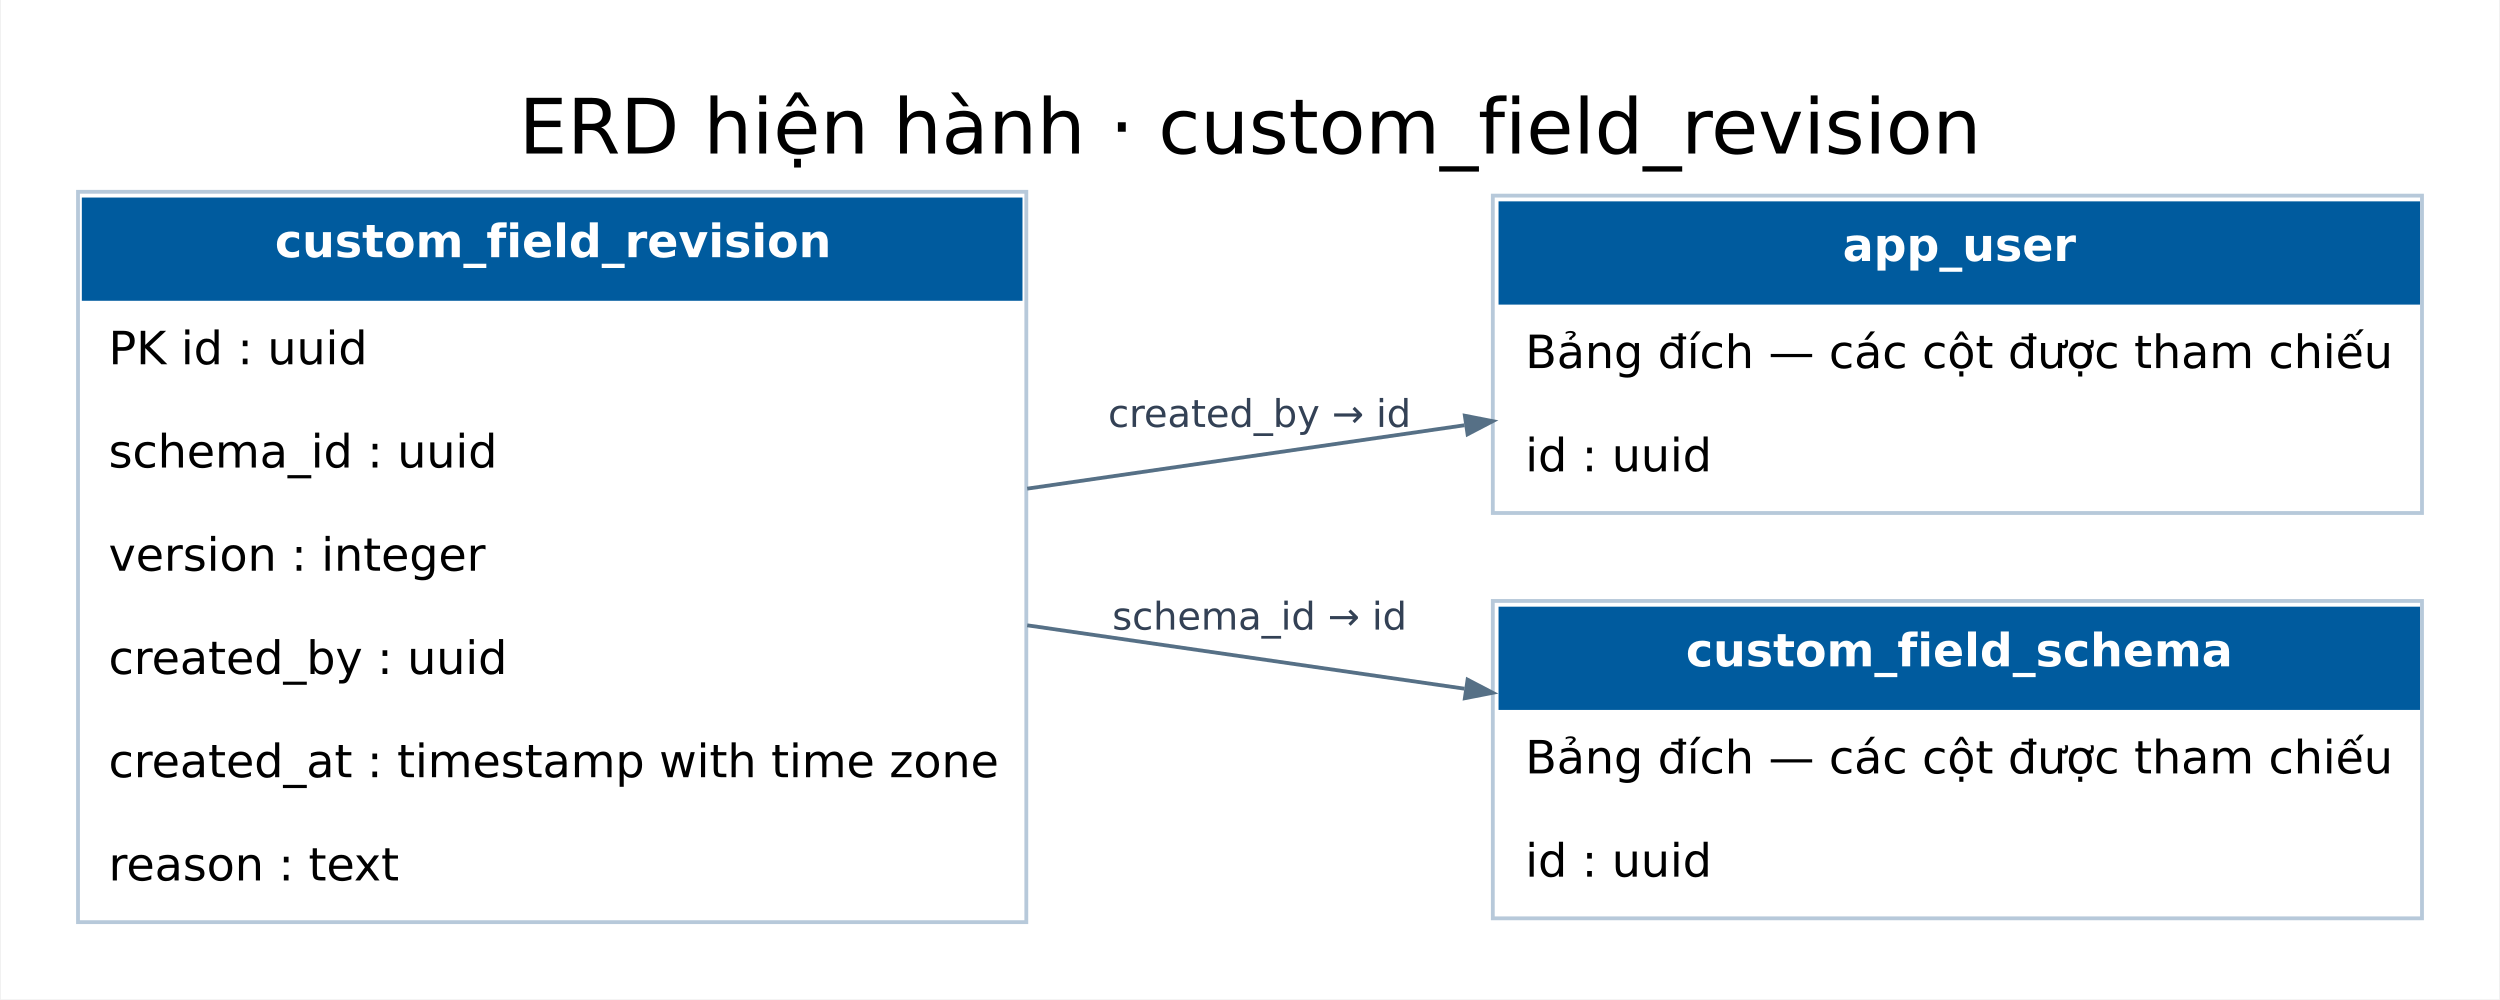
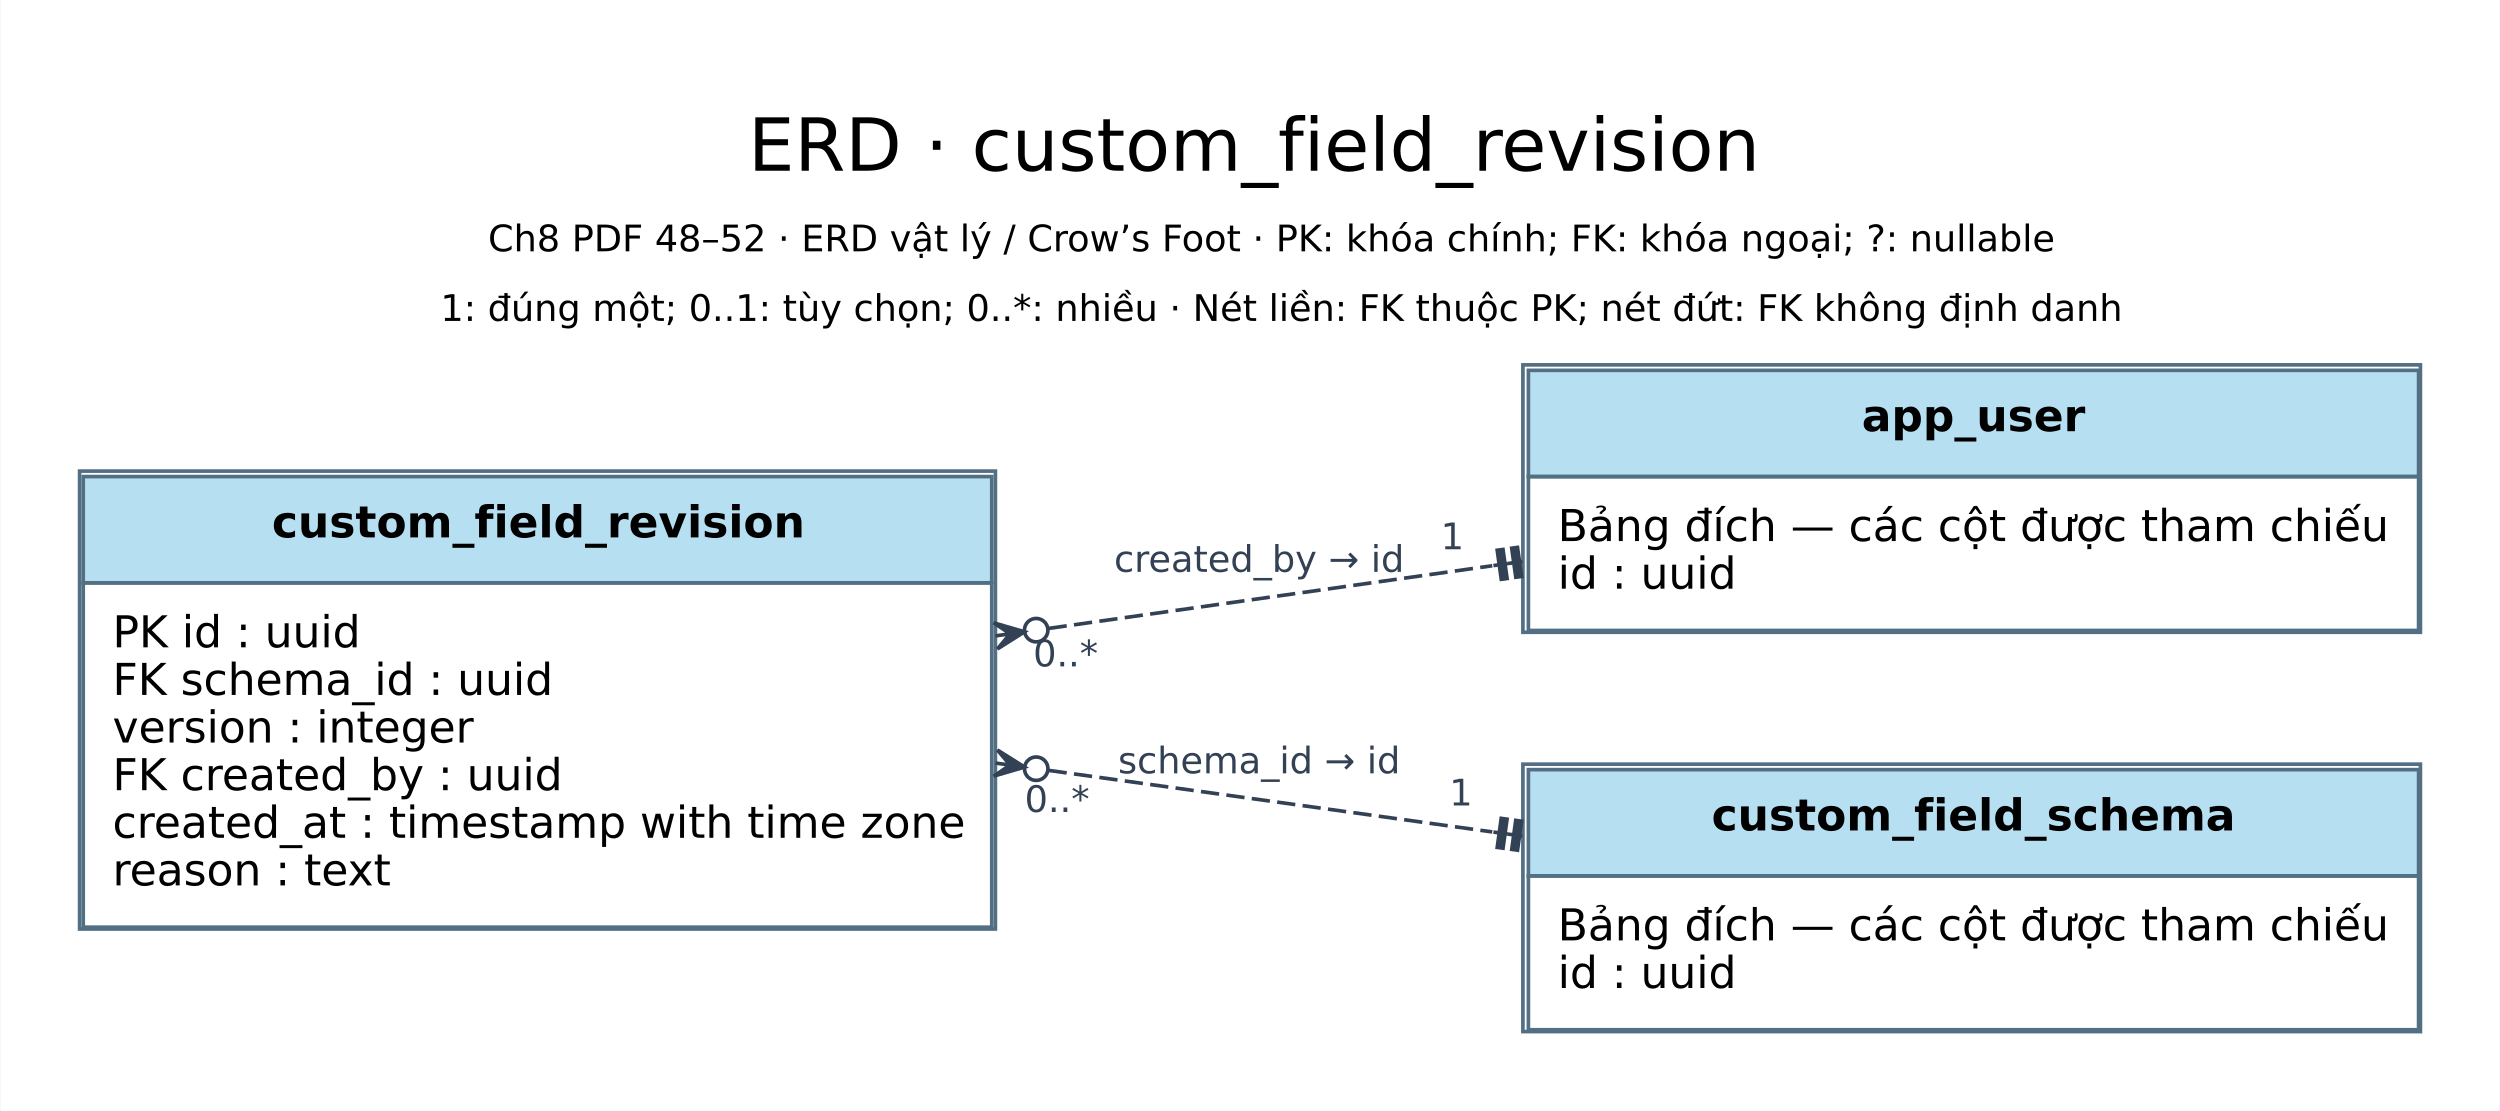
- <svg xmlns="http://www.w3.org/2000/svg" width="653pt" height="261pt" viewBox="0.00 0.00 653.32 261.32">
-   <g id="graph0" class="graph" transform="scale(1 1) rotate(0) translate(20.16 241.16)">
-     <polygon fill="white" stroke="transparent" points="-20.16,20.16 -20.16,-241.16 633.16,-241.16 633.16,20.16 -20.16,20.16" />
-     <text text-anchor="middle" x="306.5" y="-201" font-family="DejaVu Sans" font-size="20.00">ERD hiện hành · custom_field_revision</text>
+ <svg xmlns="http://www.w3.org/2000/svg" width="682pt" height="303pt" viewBox="0.00 0.00 682.20 303.20">
+   <g id="graph0" class="graph" transform="scale(1 1) rotate(0) translate(21.6 281.6)">
+     <polygon fill="white" stroke="transparent" points="-21.6,21.6 -21.6,-281.6 660.6,-281.6 660.6,21.6 -21.6,21.6" />
+     <text text-anchor="start" x="182.5" y="-235" font-family="DejaVu Sans" font-size="20.00">ERD · custom_field_revision</text>
+     <text text-anchor="start" x="111.5" y="-213" font-family="DejaVu Sans" font-size="10.00">Ch8 PDF 48–52 · ERD vật lý / Crow’s Foot · PK: khóa chính; FK: khóa ngoại; ?: nullable</text>
+     <text text-anchor="start" x="98.5" y="-194" font-family="DejaVu Sans" font-size="10.00">1: đúng một; 0..1: tùy chọn; 0..*: nhiều · Nét liền: FK thuộc PK; nét đứt: FK không định danh</text>
    <g id="node1" class="node">
-       <polygon fill="#005b9e" stroke="transparent" points="1,-162.5 1,-189.5 247,-189.5 247,-162.5 1,-162.5" />
-       <text text-anchor="start" x="51.5" y="-173.9" font-family="DejaVu Sans" font-weight="bold" font-size="12.00" fill="white">custom_field_revision</text>
-       <text text-anchor="start" x="8" y="-145.9" font-family="DejaVu Sans" font-size="12.00">PK id : uuid</text>
-       <text text-anchor="start" x="8" y="-118.9" font-family="DejaVu Sans" font-size="12.00">schema_id : uuid</text>
-       <text text-anchor="start" x="8" y="-91.9" font-family="DejaVu Sans" font-size="12.00">version : integer</text>
-       <text text-anchor="start" x="8" y="-64.9" font-family="DejaVu Sans" font-size="12.00">created_by : uuid</text>
-       <text text-anchor="start" x="8" y="-37.9" font-family="DejaVu Sans" font-size="12.00">created_at : timestamp with time zone</text>
-       <text text-anchor="start" x="8" y="-10.9" font-family="DejaVu Sans" font-size="12.00">reason : text</text>
-       <polygon fill="none" stroke="#b7c9da" points="0,0 0,-191 248,-191 248,0 0,0" />
+       <polygon fill="#b7dff2" stroke="transparent" points="1,-122.5 1,-151.5 249,-151.5 249,-122.5 1,-122.5" />
+       <polygon fill="none" stroke="#526f83" points="1,-122.5 1,-151.5 249,-151.5 249,-122.5 1,-122.5" />
+       <text text-anchor="start" x="52.5" y="-134.9" font-family="DejaVu Sans" font-weight="bold" font-size="12.00">custom_field_revision</text>
+       <polygon fill="none" stroke="#526f83" points="1,-28.5 1,-122.5 249,-122.5 249,-28.5 1,-28.5" />
+       <text text-anchor="start" x="9" y="-104.9" font-family="DejaVu Sans" font-size="12.00">PK id : uuid</text>
+       <text text-anchor="start" x="9" y="-91.9" font-family="DejaVu Sans" font-size="12.00">FK schema_id : uuid</text>
+       <text text-anchor="start" x="9" y="-78.9" font-family="DejaVu Sans" font-size="12.00">version : integer</text>
+       <text text-anchor="start" x="9" y="-65.9" font-family="DejaVu Sans" font-size="12.00">FK created_by : uuid</text>
+       <text text-anchor="start" x="9" y="-52.9" font-family="DejaVu Sans" font-size="12.00">created_at : timestamp with time zone</text>
+       <text text-anchor="start" x="9" y="-39.9" font-family="DejaVu Sans" font-size="12.00">reason : text</text>
+       <polygon fill="none" stroke="#526f83" points="0,-28 0,-153 250,-153 250,-28 0,-28" />
    </g>
    <g id="node2" class="node">
-       <polygon fill="#005b9e" stroke="transparent" points="371.5,-161.5 371.5,-188.5 612.5,-188.5 612.5,-161.5 371.5,-161.5" />
-       <text text-anchor="start" x="461.5" y="-172.9" font-family="DejaVu Sans" font-weight="bold" font-size="12.00" fill="white">app_user</text>
-       <text text-anchor="start" x="378.5" y="-144.9" font-family="DejaVu Sans" font-size="12.00">Bảng đích — các cột được tham chiếu</text>
-       <text text-anchor="start" x="378.5" y="-117.9" font-family="DejaVu Sans" font-size="12.00">id : uuid</text>
-       <polygon fill="none" stroke="#b7c9da" points="370,-107 370,-190 613,-190 613,-107 370,-107" />
+       <polygon fill="#b7dff2" stroke="transparent" points="395.5,-151.5 395.5,-180.5 638.5,-180.5 638.5,-151.5 395.5,-151.5" />
+       <polygon fill="none" stroke="#526f83" points="395.5,-151.5 395.5,-180.5 638.5,-180.5 638.5,-151.5 395.5,-151.5" />
+       <text text-anchor="start" x="486.5" y="-163.9" font-family="DejaVu Sans" font-weight="bold" font-size="12.00">app_user</text>
+       <polygon fill="none" stroke="#526f83" points="395.5,-109.5 395.5,-151.5 638.5,-151.5 638.5,-109.5 395.5,-109.5" />
+       <text text-anchor="start" x="403.5" y="-133.9" font-family="DejaVu Sans" font-size="12.00">Bảng đích — các cột được tham chiếu</text>
+       <text text-anchor="start" x="403.5" y="-120.9" font-family="DejaVu Sans" font-size="12.00">id : uuid</text>
+       <polygon fill="none" stroke="#526f83" points="394,-109 394,-182 639,-182 639,-109 394,-109" />
    </g>
    <g id="edge1" class="edge">
-       <path fill="none" stroke="#567086" d="M248.23,-113.37C285.05,-118.71 325.49,-124.57 362.6,-129.95" />
-       <polygon fill="#567086" stroke="#567086" points="362.69,-132.44 369.97,-131.02 363.4,-127.59 362.69,-132.44" />
-       <text text-anchor="middle" x="309" y="-129.5" font-family="DejaVu Sans" font-size="10.00" fill="#334155">created_by → id</text>
+       <path fill="none" stroke="#334155" stroke-dasharray="5,2" d="M264.51,-110.06C303.94,-115.63 346.74,-121.67 385.63,-127.16" />
+       <polygon fill="#334155" stroke="#334155" points="257.96,-109.13 250.55,-104.45 254,-108.58 250.04,-108.02 250.04,-108.02 250.04,-108.02 254,-108.58 249.54,-111.58 257.96,-109.13 257.96,-109.13" />
+       <ellipse fill="none" stroke="#334155" cx="261.13" cy="-109.58" rx="3.2" ry="3.2" />
+       <polygon fill="#334155" stroke="#334155" points="393.64,-124.25 392.52,-132.17 390.94,-131.95 392.06,-124.03 393.64,-124.25" />
+       <polyline fill="none" stroke="#334155" points="393.87,-128.33 389.91,-127.77 " />
+       <polygon fill="#334155" stroke="#334155" points="389.68,-123.69 388.56,-131.61 386.98,-131.39 388.09,-123.47 389.68,-123.69" />
+       <polyline fill="none" stroke="#334155" points="389.91,-127.77 385.95,-127.21 " />
+       <text text-anchor="middle" x="322" y="-125.5" font-family="DejaVu Sans" font-size="10.00" fill="#334155">created_by → id</text>
+       <text text-anchor="middle" x="374.74" y="-131.66" font-family="DejaVu Sans" font-size="10.00" fill="#334155">1</text>
+       <text text-anchor="middle" x="269.17" y="-99.68" font-family="DejaVu Sans" font-size="10.00" fill="#334155">0..*</text>
    </g>
    <g id="node3" class="node">
-       <polygon fill="#005b9e" stroke="transparent" points="371.5,-55.5 371.5,-82.5 612.5,-82.5 612.5,-55.5 371.5,-55.5" />
-       <text text-anchor="start" x="420.5" y="-66.9" font-family="DejaVu Sans" font-weight="bold" font-size="12.00" fill="white">custom_field_schema</text>
-       <text text-anchor="start" x="378.5" y="-38.9" font-family="DejaVu Sans" font-size="12.00">Bảng đích — các cột được tham chiếu</text>
-       <text text-anchor="start" x="378.5" y="-11.9" font-family="DejaVu Sans" font-size="12.00">id : uuid</text>
-       <polygon fill="none" stroke="#b7c9da" points="370,-1 370,-84 613,-84 613,-1 370,-1" />
+       <polygon fill="#b7dff2" stroke="transparent" points="395.5,-42.5 395.5,-71.5 638.5,-71.5 638.5,-42.5 395.5,-42.5" />
+       <polygon fill="none" stroke="#526f83" points="395.5,-42.5 395.5,-71.5 638.5,-71.5 638.5,-42.5 395.5,-42.5" />
+       <text text-anchor="start" x="445.5" y="-54.9" font-family="DejaVu Sans" font-weight="bold" font-size="12.00">custom_field_schema</text>
+       <polygon fill="none" stroke="#526f83" points="395.5,-0.5 395.5,-42.5 638.5,-42.5 638.5,-0.5 395.5,-0.5" />
+       <text text-anchor="start" x="403.5" y="-24.9" font-family="DejaVu Sans" font-size="12.00">Bảng đích — các cột được tham chiếu</text>
+       <text text-anchor="start" x="403.5" y="-11.9" font-family="DejaVu Sans" font-size="12.00">id : uuid</text>
+       <polygon fill="none" stroke="#526f83" points="394,0 394,-73 639,-73 639,0 394,0" />
    </g>
    <g id="edge2" class="edge">
-       <path fill="none" stroke="#567086" d="M248.23,-77.63C285.05,-72.29 325.49,-66.43 362.6,-61.05" />
-       <polygon fill="#567086" stroke="#567086" points="363.4,-63.41 369.97,-59.98 362.69,-58.56 363.4,-63.41" />
-       <text text-anchor="middle" x="309" y="-76.5" font-family="DejaVu Sans" font-size="10.00" fill="#334155">schema_id → id</text>
+       <path fill="none" stroke="#334155" stroke-dasharray="5,2" d="M264.51,-71.3C303.94,-65.83 346.74,-59.9 385.63,-54.5" />
+       <polygon fill="#334155" stroke="#334155" points="257.97,-72.2 249.55,-69.74 254.01,-72.75 250.04,-73.3 250.04,-73.3 250.04,-73.3 254.01,-72.75 250.54,-76.87 257.97,-72.2 257.97,-72.2" />
+       <ellipse fill="none" stroke="#334155" cx="261.14" cy="-71.76" rx="3.2" ry="3.2" />
+       <polygon fill="#334155" stroke="#334155" points="392.53,-49.51 393.63,-57.43 392.04,-57.65 390.95,-49.73 392.53,-49.51" />
+       <polyline fill="none" stroke="#334155" points="393.87,-53.36 389.91,-53.91 " />
+       <polygon fill="#334155" stroke="#334155" points="388.57,-50.06 389.67,-57.98 388.08,-58.2 386.98,-50.28 388.57,-50.06" />
+       <polyline fill="none" stroke="#334155" points="389.91,-53.91 385.95,-54.46 " />
+       <text text-anchor="middle" x="322" y="-70.5" font-family="DejaVu Sans" font-size="10.00" fill="#334155">schema_id → id</text>
+       <text text-anchor="middle" x="377.08" y="-61.72" font-family="DejaVu Sans" font-size="10.00" fill="#334155">1</text>
+       <text text-anchor="middle" x="266.84" y="-59.94" font-family="DejaVu Sans" font-size="10.00" fill="#334155">0..*</text>
    </g>
  </g>
</svg>
